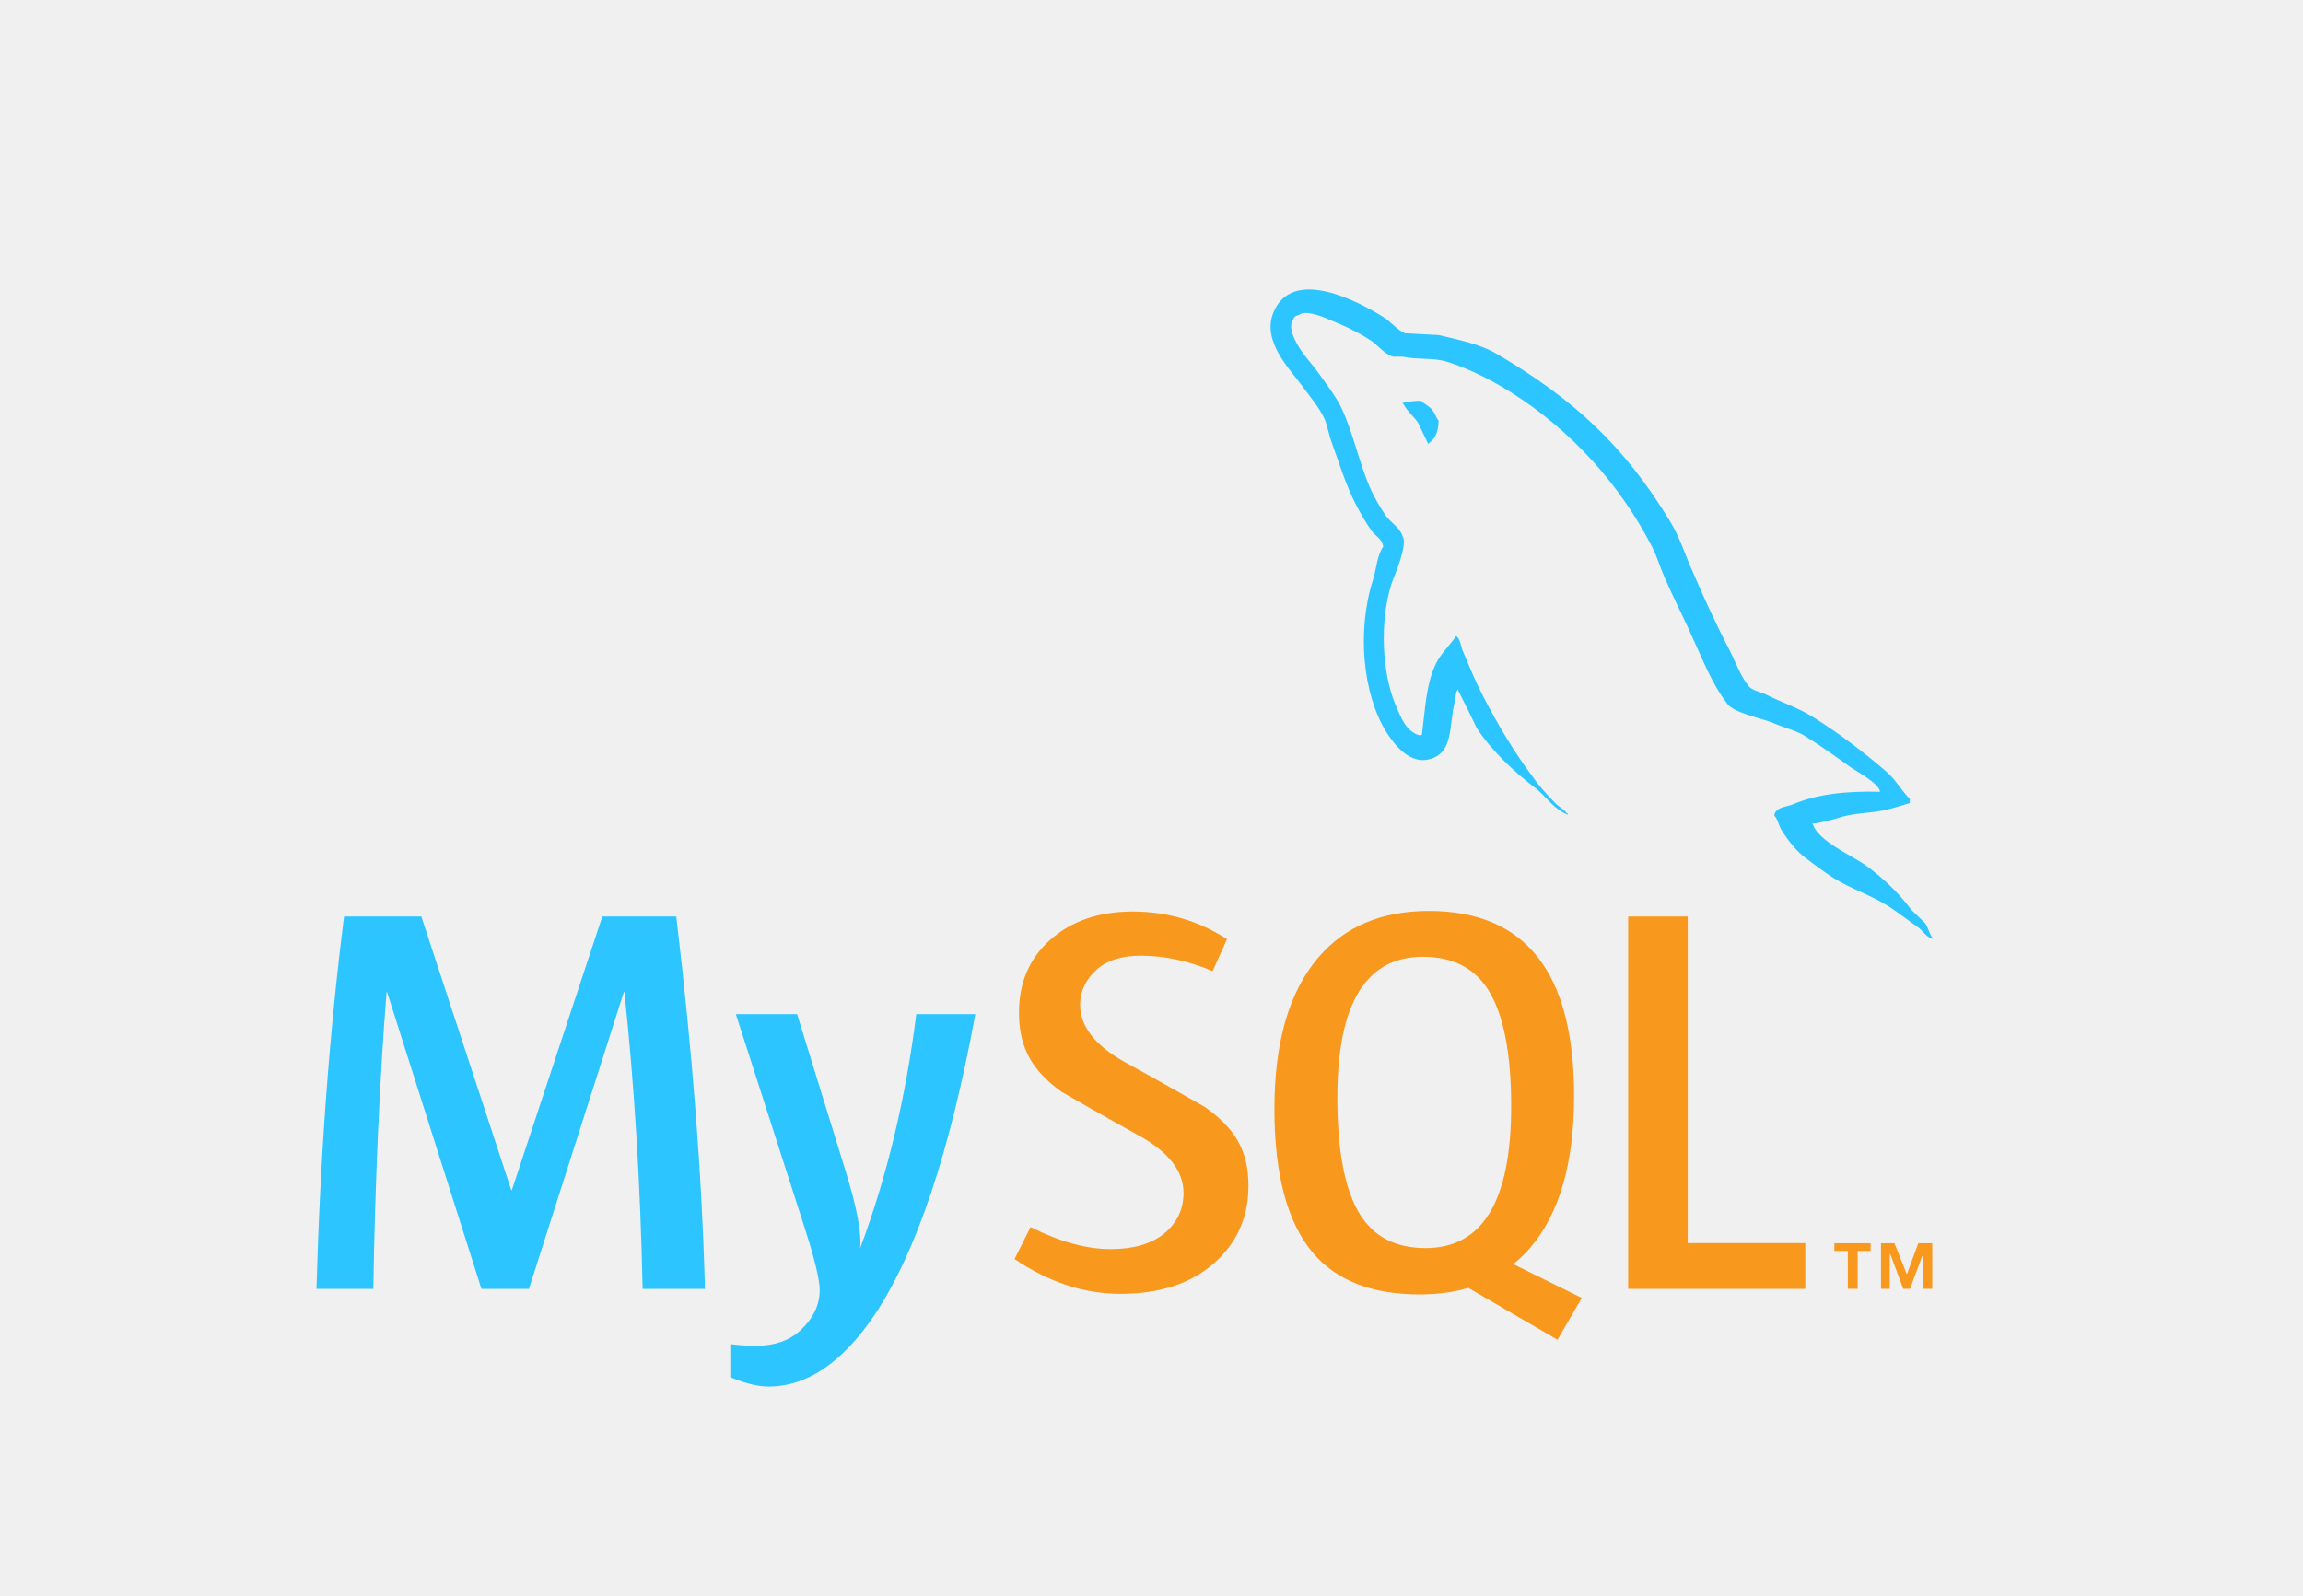
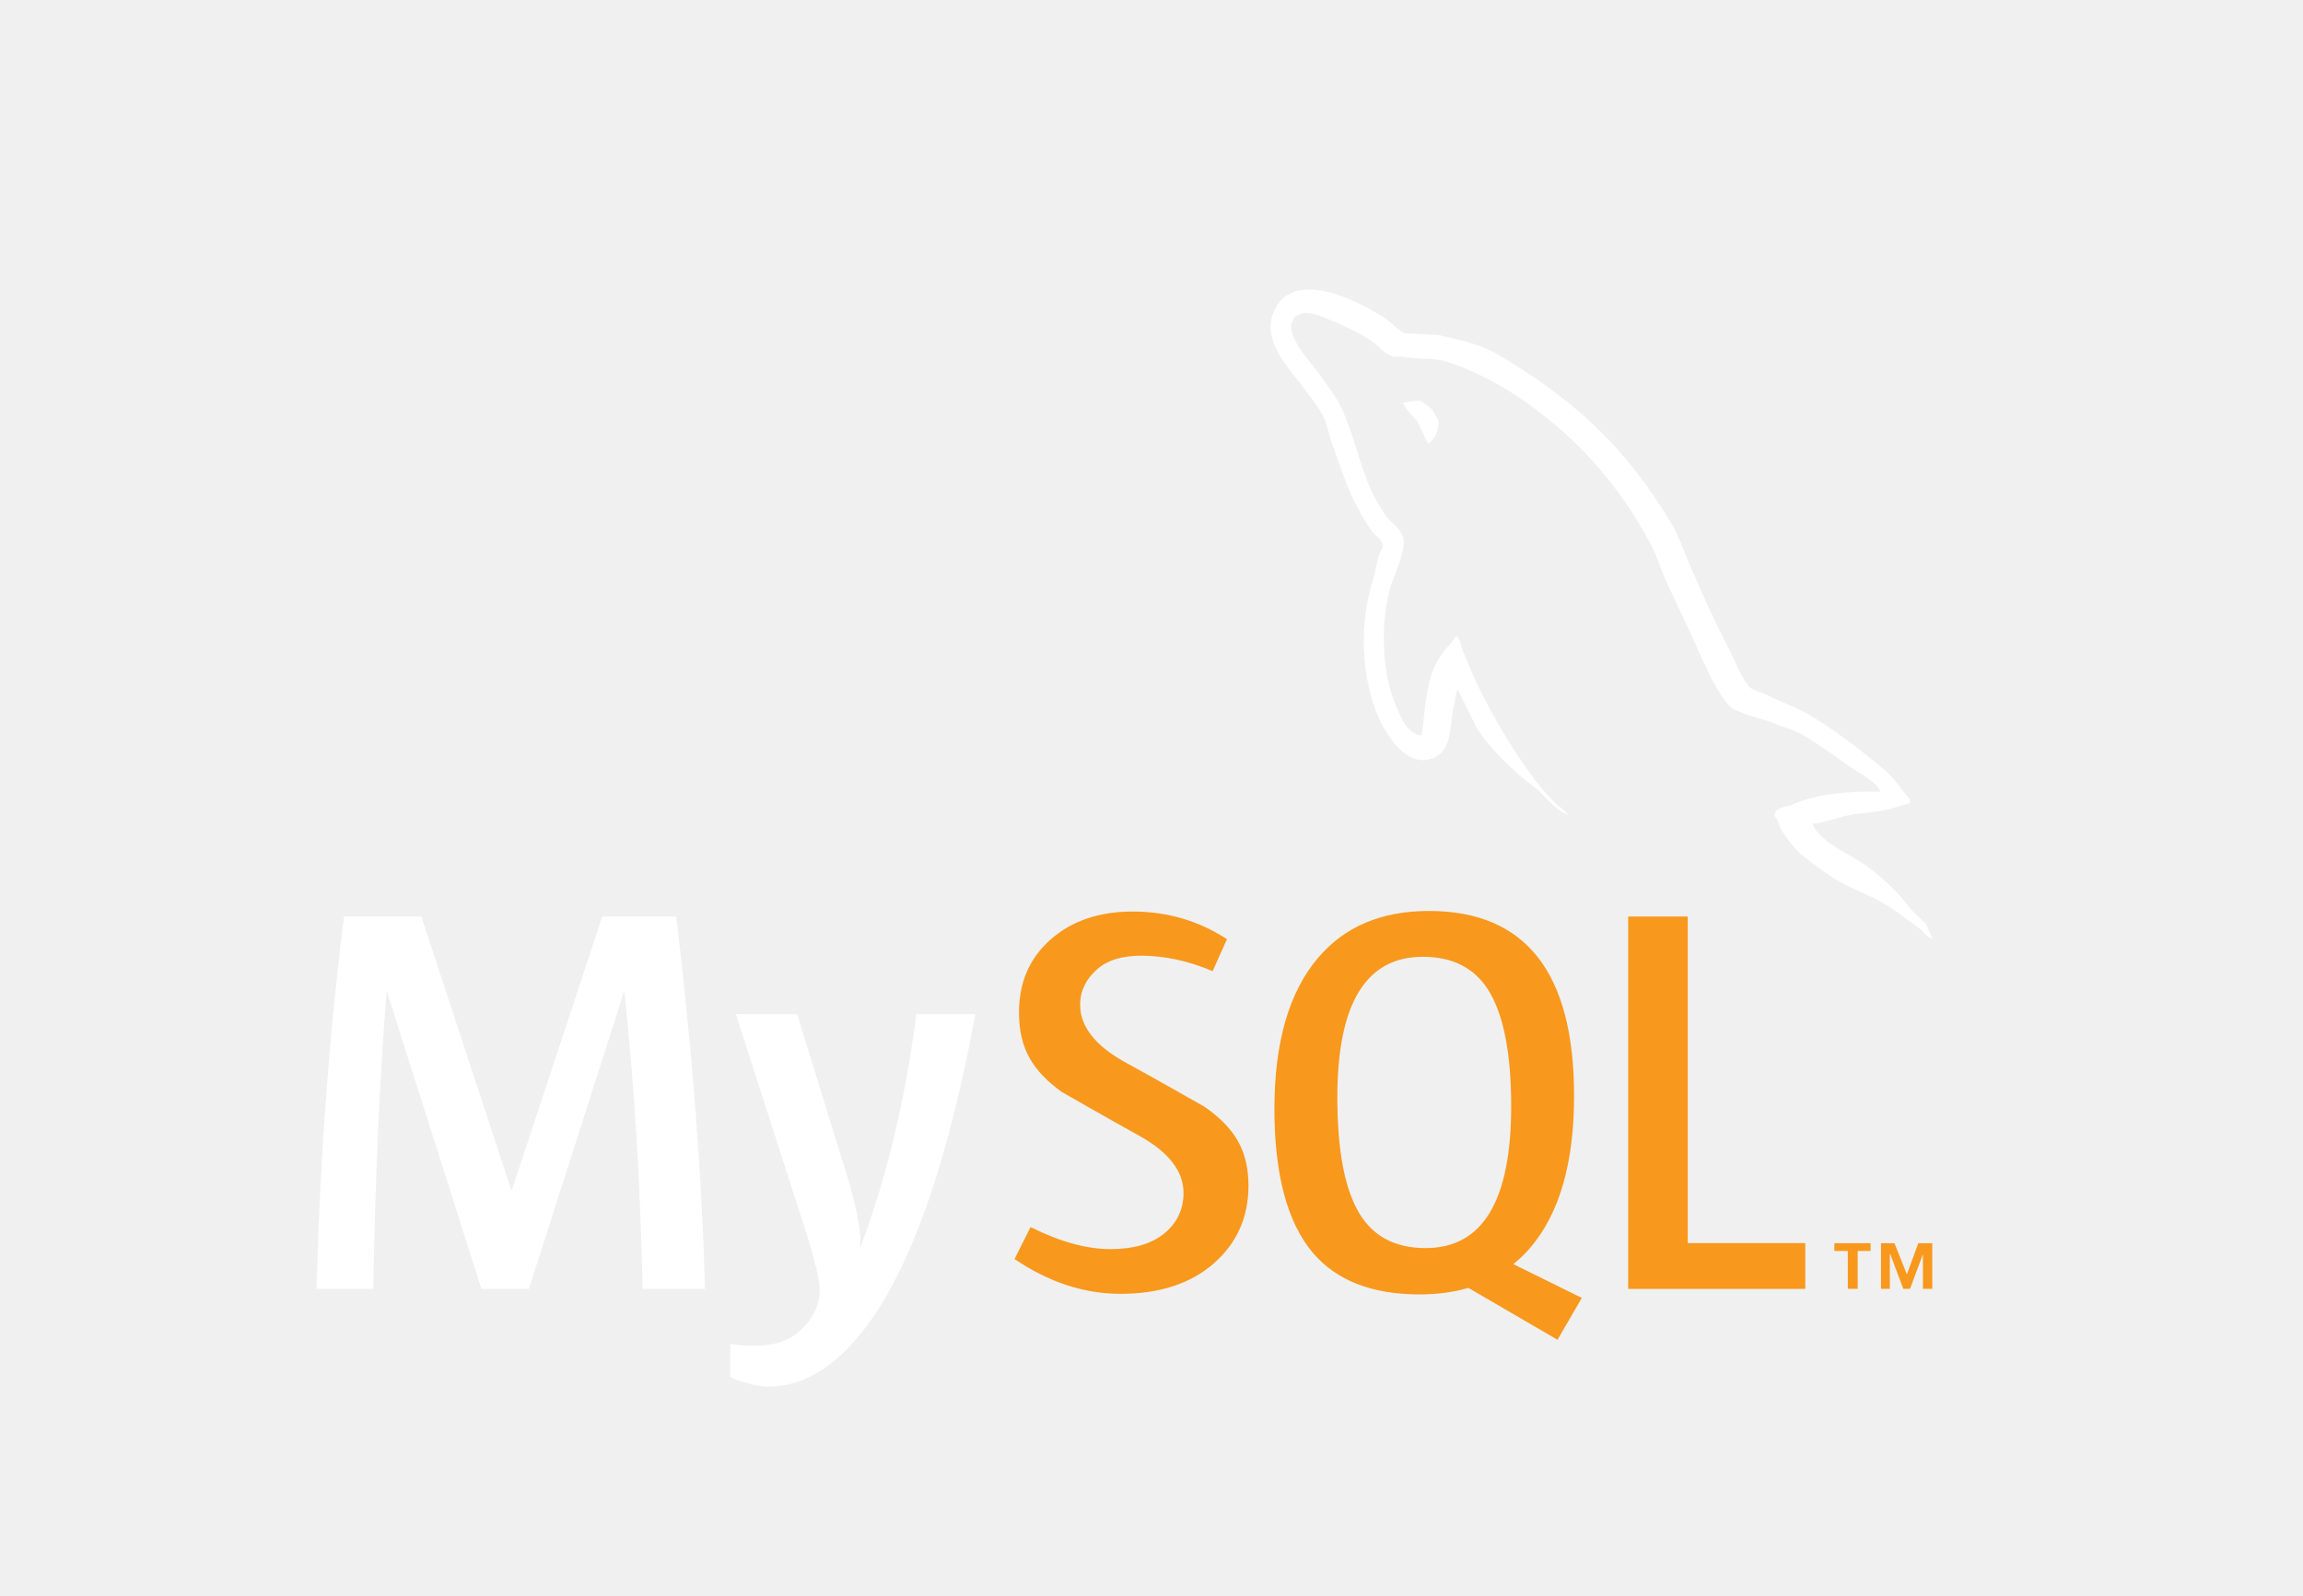
<svg xmlns="http://www.w3.org/2000/svg" width="2500" height="1733" viewBox="-18.458 6.58 191.151 132.49">
  <path d="M-18.458 6.58h191.151v132.49H-18.458V6.58z" fill="none" />
-   <path d="M40.054 113.583h-5.175c-.183-8.735-.687-16.947-1.511-24.642h-.046l-7.879 24.642h-3.94l-7.832-24.642h-.045c-.581 7.388-.947 15.602-1.099 24.642H7.81c.304-10.993 1.068-21.299 2.289-30.919h6.414l7.465 22.719h.046l7.511-22.719h6.137c1.344 11.268 2.138 21.575 2.382 30.919M62.497 90.771c-2.107 11.434-4.887 19.742-8.337 24.928-2.688 3.992-5.633 5.99-8.84 5.99-.855 0-1.91-.258-3.16-.77v-2.757c.611.088 1.328.138 2.152.138 1.498 0 2.702-.412 3.62-1.238 1.098-1.006 1.647-2.137 1.647-3.388 0-.858-.428-2.612-1.282-5.268L42.618 90.77h5.084l4.076 13.19c.916 2.995 1.298 5.086 1.145 6.277 2.229-5.953 3.786-12.444 4.673-19.468h4.901v.002z" fill="#2CC5FF" />
+   <path d="M40.054 113.583h-5.175c-.183-8.735-.687-16.947-1.511-24.642h-.046l-7.879 24.642h-3.94l-7.832-24.642h-.045c-.581 7.388-.947 15.602-1.099 24.642H7.81c.304-10.993 1.068-21.299 2.289-30.919h6.414l7.465 22.719h.046l7.511-22.719h6.137c1.344 11.268 2.138 21.575 2.382 30.919M62.497 90.771c-2.107 11.434-4.887 19.742-8.337 24.928-2.688 3.992-5.633 5.99-8.84 5.99-.855 0-1.91-.258-3.16-.77v-2.757c.611.088 1.328.138 2.152.138 1.498 0 2.702-.412 3.62-1.238 1.098-1.006 1.647-2.137 1.647-3.388 0-.858-.428-2.612-1.282-5.268L42.618 90.77h5.084l4.076 13.19c.916 2.995 1.298 5.086 1.145 6.277 2.229-5.953 3.786-12.444 4.673-19.468h4.901v.002z" fill="#FFFFFF" />
  <path d="M131.382 113.583h-14.7V82.664h4.945v27.113h9.755v3.806zM112.834 114.33l-5.684-2.805c.504-.414.986-.862 1.42-1.381 2.416-2.838 3.621-7.035 3.621-12.594 0-10.229-4.014-15.346-12.045-15.346-3.938 0-7.01 1.298-9.207 3.895-2.414 2.84-3.619 7.022-3.619 12.551 0 5.435 1.068 9.422 3.205 11.951 1.955 2.291 4.902 3.438 8.843 3.438 1.47 0 2.819-.18 4.048-.543l7.4 4.308 2.018-3.474zm-18.413-6.934c-1.252-2.014-1.878-5.248-1.878-9.707 0-7.785 2.365-11.682 7.1-11.682 2.475 0 4.289.932 5.449 2.792 1.25 2.017 1.879 5.222 1.879 9.619 0 7.849-2.367 11.774-7.099 11.774-2.476.001-4.29-.928-5.451-2.796M85.165 105.013c0 2.622-.962 4.773-2.884 6.458-1.924 1.678-4.504 2.519-7.737 2.519-3.024 0-5.956-.966-8.794-2.888l1.329-2.655c2.442 1.223 4.653 1.831 6.638 1.831 1.863 0 3.319-.413 4.375-1.232 1.055-.822 1.684-1.975 1.684-3.433 0-1.837-1.281-3.407-3.631-4.722-2.167-1.19-6.501-3.678-6.501-3.678-2.349-1.712-3.525-3.55-3.525-6.578 0-2.506.877-4.529 2.632-6.068 1.757-1.545 4.024-2.315 6.803-2.315 2.87 0 5.479.769 7.829 2.291l-1.192 2.656c-2.01-.854-3.994-1.281-5.951-1.281-1.585 0-2.809.381-3.66 1.146-.858.762-1.387 1.737-1.387 2.933 0 1.828 1.308 3.418 3.722 4.759 2.196 1.192 6.638 3.723 6.638 3.723 2.409 1.709 3.612 3.53 3.612 6.534" fill="#f8981d" />
-   <path d="M137.59 72.308c-2.99-.076-5.305.225-7.248 1.047-.561.224-1.453.224-1.531.933.303.3.338.784.601 1.198.448.747 1.229 1.752 1.942 2.276.783.6 1.569 1.194 2.393 1.717 1.453.899 3.1 1.422 4.516 2.318.825.521 1.645 1.195 2.471 1.756.406.299.666.784 1.193.971v-.114c-.264-.336-.339-.822-.598-1.196l-1.122-1.082c-1.084-1.456-2.431-2.727-3.884-3.771-1.196-.824-3.812-1.944-4.297-3.322l-.076-.076c.822-.077 1.797-.375 2.578-.604 1.271-.335 2.43-.259 3.734-.594.6-.15 1.195-.338 1.797-.523v-.337c-.676-.673-1.158-1.567-1.869-2.203-1.902-1.643-3.998-3.25-6.164-4.595-1.16-.749-2.652-1.231-3.887-1.868-.445-.225-1.195-.336-1.457-.71-.67-.822-1.047-1.904-1.533-2.877-1.08-2.053-2.129-4.331-3.061-6.502-.674-1.456-1.084-2.91-1.906-4.257-3.85-6.35-8.031-10.196-14.457-13.971-1.381-.786-3.024-1.121-4.779-1.533l-2.803-.148c-.598-.262-1.197-.973-1.719-1.309-2.132-1.344-7.621-4.257-9.189-.411-1.01 2.431 1.494 4.821 2.354 6.054.635.856 1.458 1.83 1.902 2.802.263.635.337 1.309.6 1.98.598 1.644 1.157 3.473 1.943 5.007.41.782.857 1.604 1.381 2.312.3.414.822.597.936 1.272-.521.744-.562 1.867-.861 2.801-1.344 4.221-.819 9.45 1.086 12.552.596.934 2.018 2.99 3.92 2.202 1.684-.672 1.311-2.801 1.795-4.668.111-.451.038-.747.262-1.043v.073c.521 1.045 1.047 2.052 1.53 3.1 1.159 1.829 3.177 3.735 4.858 5.002.895.676 1.604 1.832 2.725 2.245V74.1h-.074c-.227-.335-.559-.485-.857-.745-.674-.673-1.42-1.495-1.943-2.241-1.566-2.093-2.952-4.41-4.182-6.801-.602-1.16-1.121-2.428-1.606-3.586-.226-.447-.226-1.121-.601-1.346-.562.821-1.381 1.532-1.791 2.538-.711 1.609-.785 3.588-1.049 5.646l-.147.072c-1.19-.299-1.604-1.53-2.056-2.575-1.119-2.654-1.307-6.914-.336-9.976.26-.783 1.385-3.249.936-3.995-.225-.715-.973-1.122-1.383-1.685-.482-.708-1.01-1.604-1.346-2.39-.896-2.091-1.347-4.408-2.312-6.498-.451-.974-1.234-1.982-1.868-2.879-.712-1.008-1.495-1.718-2.058-2.913-.186-.411-.447-1.083-.148-1.53.073-.3.225-.412.523-.487.484-.409 1.867.111 2.352.336 1.385.56 2.543 1.083 3.699 1.867.523.375 1.084 1.085 1.755 1.272h.786c1.193.26 2.538.072 3.661.41 1.979.636 3.772 1.569 5.38 2.576 4.893 3.103 8.928 7.512 11.652 12.778.447.858.637 1.644 1.045 2.539.787 1.832 1.76 3.7 2.541 5.493.785 1.755 1.533 3.547 2.654 5.005.559.784 2.805 1.195 3.812 1.606.745.335 1.905.633 2.577 1.044 1.271.783 2.537 1.682 3.732 2.543.595.448 2.465 1.382 2.576 2.13M99.484 39.844a5.82 5.82 0 0 0-1.529.188v.075h.072c.301.597.824 1.011 1.197 1.532.301.599.562 1.193.857 1.791l.072-.074c.527-.373.789-.971.789-1.868-.227-.264-.262-.522-.451-.784-.22-.374-.705-.56-1.007-.86" fill="#2CC5FF" />
+   <path d="M137.59 72.308c-2.99-.076-5.305.225-7.248 1.047-.561.224-1.453.224-1.531.933.303.3.338.784.601 1.198.448.747 1.229 1.752 1.942 2.276.783.6 1.569 1.194 2.393 1.717 1.453.899 3.1 1.422 4.516 2.318.825.521 1.645 1.195 2.471 1.756.406.299.666.784 1.193.971v-.114c-.264-.336-.339-.822-.598-1.196l-1.122-1.082c-1.084-1.456-2.431-2.727-3.884-3.771-1.196-.824-3.812-1.944-4.297-3.322l-.076-.076c.822-.077 1.797-.375 2.578-.604 1.271-.335 2.43-.259 3.734-.594.6-.15 1.195-.338 1.797-.523v-.337c-.676-.673-1.158-1.567-1.869-2.203-1.902-1.643-3.998-3.25-6.164-4.595-1.16-.749-2.652-1.231-3.887-1.868-.445-.225-1.195-.336-1.457-.71-.67-.822-1.047-1.904-1.533-2.877-1.08-2.053-2.129-4.331-3.061-6.502-.674-1.456-1.084-2.91-1.906-4.257-3.85-6.35-8.031-10.196-14.457-13.971-1.381-.786-3.024-1.121-4.779-1.533l-2.803-.148c-.598-.262-1.197-.973-1.719-1.309-2.132-1.344-7.621-4.257-9.189-.411-1.01 2.431 1.494 4.821 2.354 6.054.635.856 1.458 1.83 1.902 2.802.263.635.337 1.309.6 1.98.598 1.644 1.157 3.473 1.943 5.007.41.782.857 1.604 1.381 2.312.3.414.822.597.936 1.272-.521.744-.562 1.867-.861 2.801-1.344 4.221-.819 9.45 1.086 12.552.596.934 2.018 2.99 3.92 2.202 1.684-.672 1.311-2.801 1.795-4.668.111-.451.038-.747.262-1.043v.073c.521 1.045 1.047 2.052 1.53 3.1 1.159 1.829 3.177 3.735 4.858 5.002.895.676 1.604 1.832 2.725 2.245V74.1h-.074c-.227-.335-.559-.485-.857-.745-.674-.673-1.42-1.495-1.943-2.241-1.566-2.093-2.952-4.41-4.182-6.801-.602-1.16-1.121-2.428-1.606-3.586-.226-.447-.226-1.121-.601-1.346-.562.821-1.381 1.532-1.791 2.538-.711 1.609-.785 3.588-1.049 5.646l-.147.072c-1.19-.299-1.604-1.53-2.056-2.575-1.119-2.654-1.307-6.914-.336-9.976.26-.783 1.385-3.249.936-3.995-.225-.715-.973-1.122-1.383-1.685-.482-.708-1.01-1.604-1.346-2.39-.896-2.091-1.347-4.408-2.312-6.498-.451-.974-1.234-1.982-1.868-2.879-.712-1.008-1.495-1.718-2.058-2.913-.186-.411-.447-1.083-.148-1.53.073-.3.225-.412.523-.487.484-.409 1.867.111 2.352.336 1.385.56 2.543 1.083 3.699 1.867.523.375 1.084 1.085 1.755 1.272h.786c1.193.26 2.538.072 3.661.41 1.979.636 3.772 1.569 5.38 2.576 4.893 3.103 8.928 7.512 11.652 12.778.447.858.637 1.644 1.045 2.539.787 1.832 1.76 3.7 2.541 5.493.785 1.755 1.533 3.547 2.654 5.005.559.784 2.805 1.195 3.812 1.606.745.335 1.905.633 2.577 1.044 1.271.783 2.537 1.682 3.732 2.543.595.448 2.465 1.382 2.576 2.13M99.484 39.844a5.82 5.82 0 0 0-1.529.188v.075h.072c.301.597.824 1.011 1.197 1.532.301.599.562 1.193.857 1.791l.072-.074c.527-.373.789-.971.789-1.868-.227-.264-.262-.522-.451-.784-.22-.374-.705-.56-1.007-.86" fill="#FFFFFF" />
  <path d="M141.148 113.578h.774v-3.788h-1.161l-.947 2.585-1.029-2.585h-1.118v3.788h.731v-2.882h.041l1.078 2.882h.557l1.074-2.882v2.882zm-6.235 0h.819v-3.146h1.072v-.643h-3.008v.643h1.115l.002 3.146z" fill="#f8981d" />
</svg>
